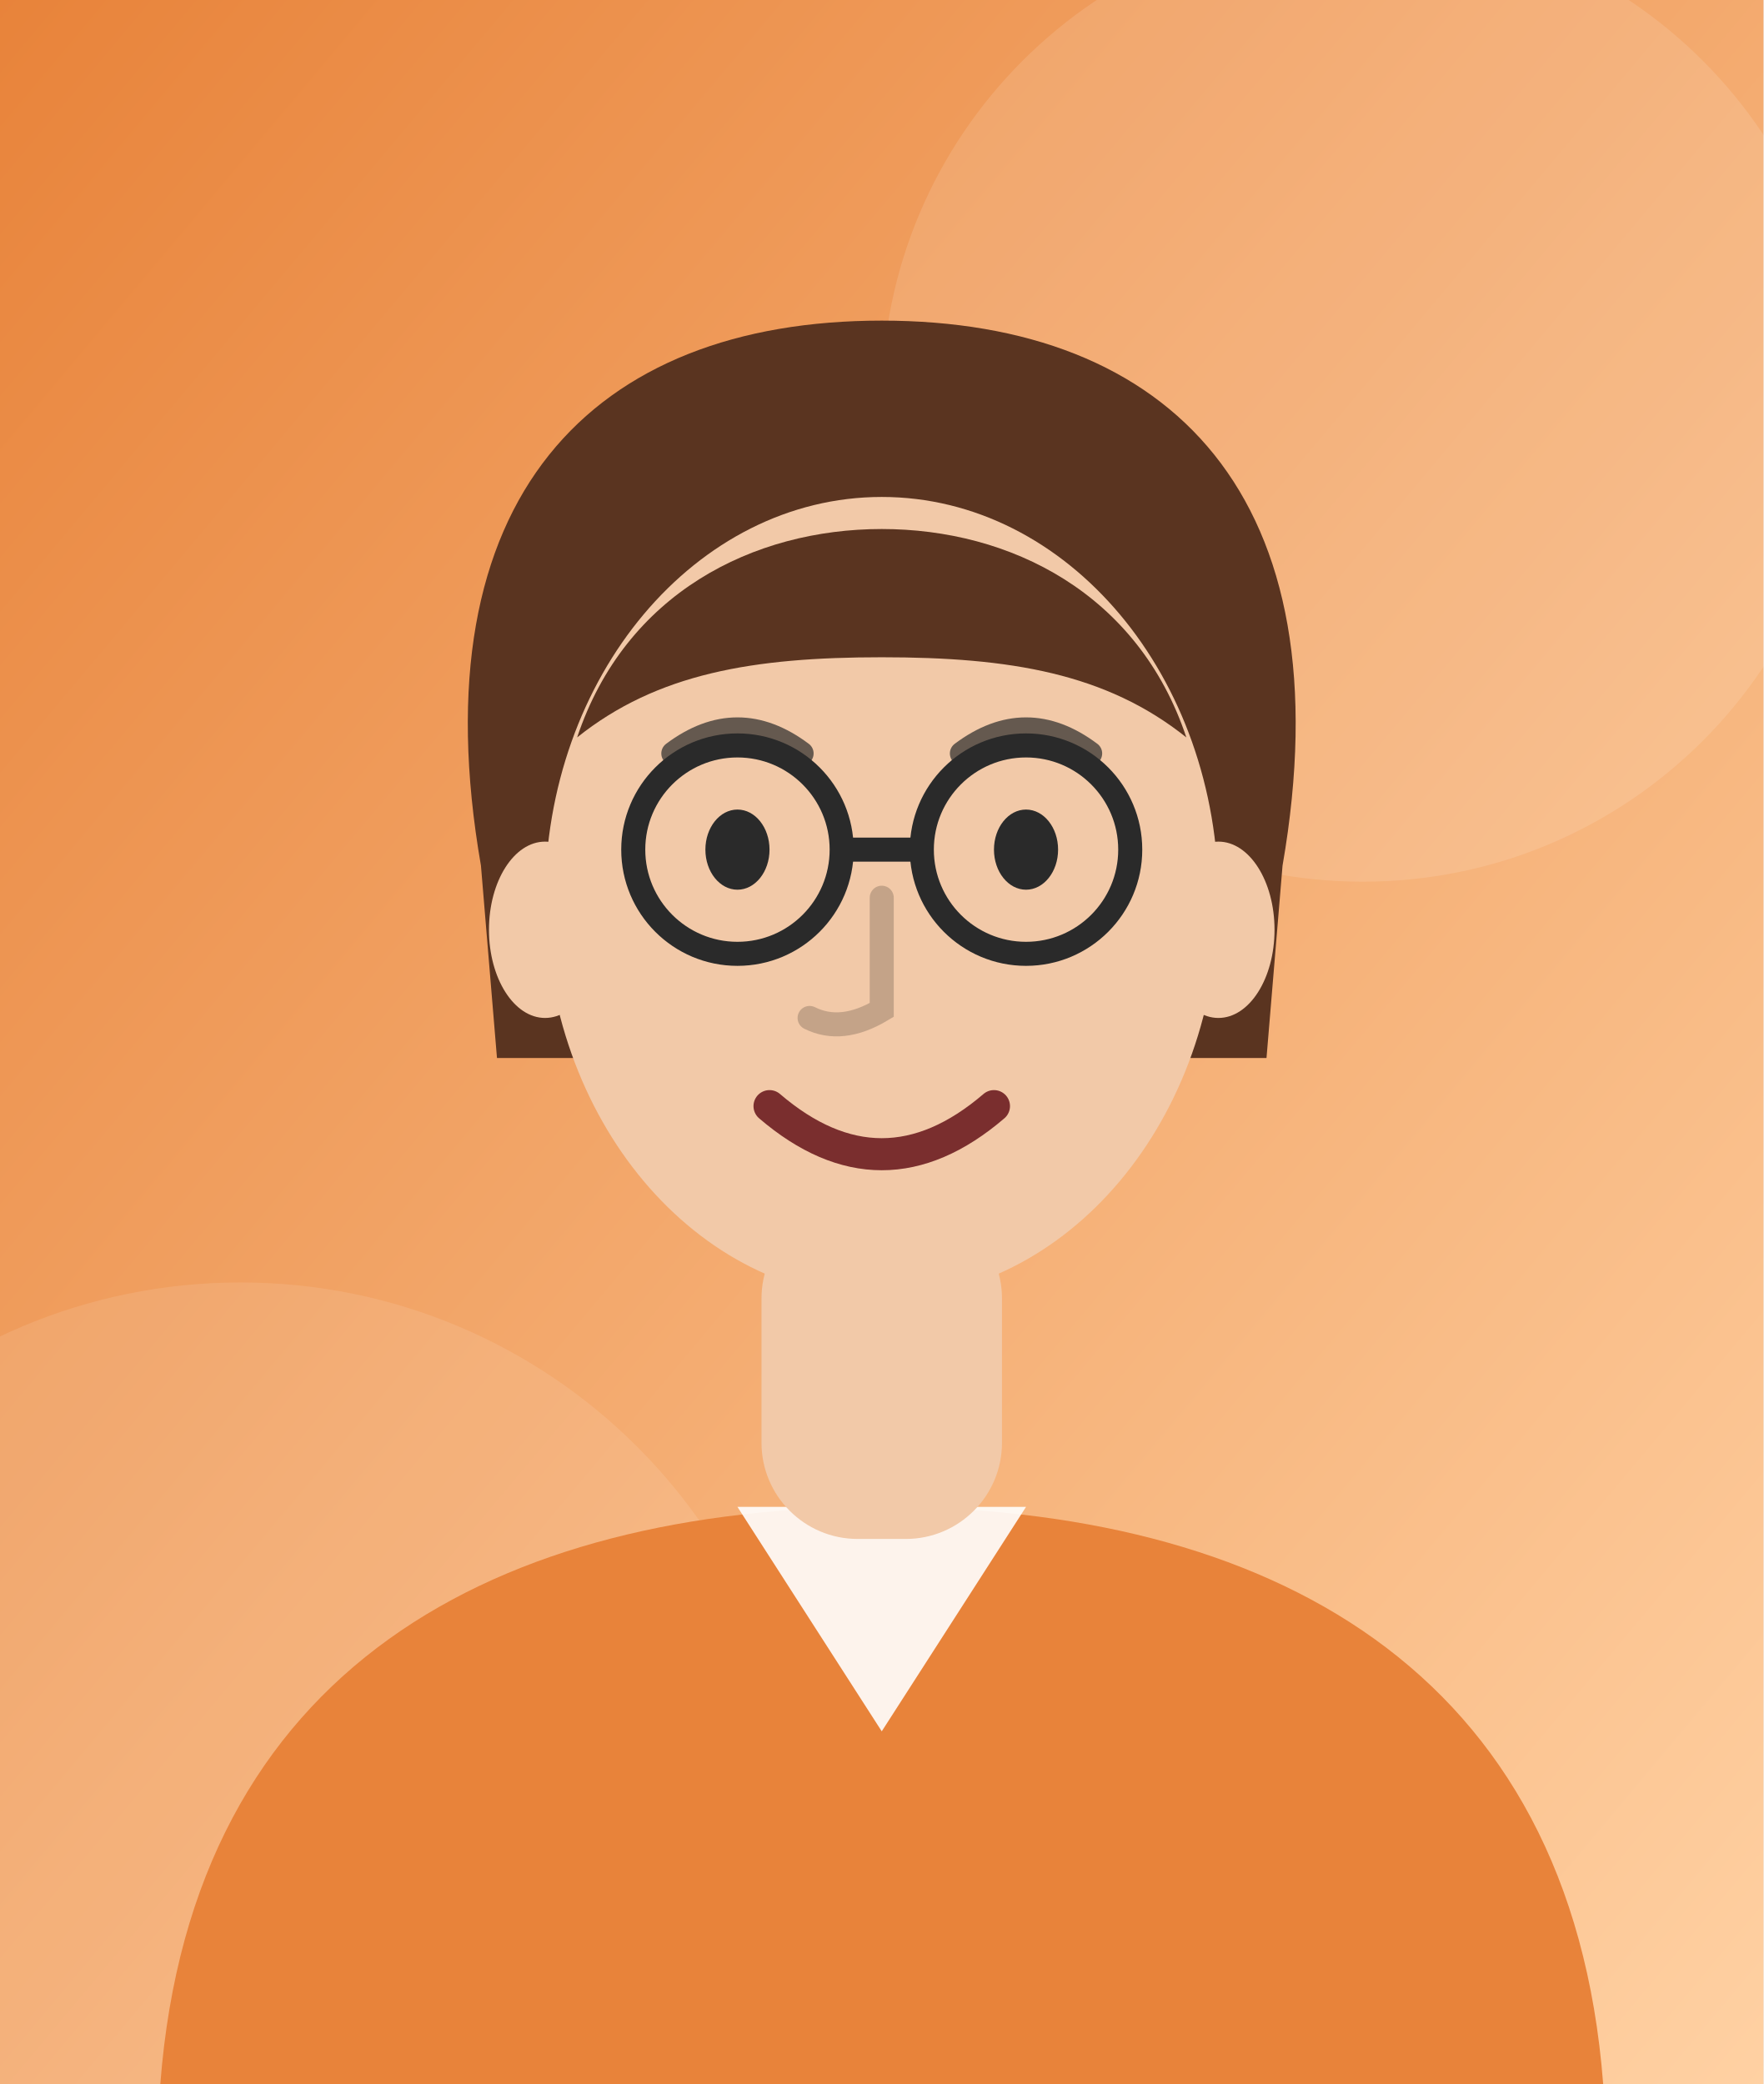
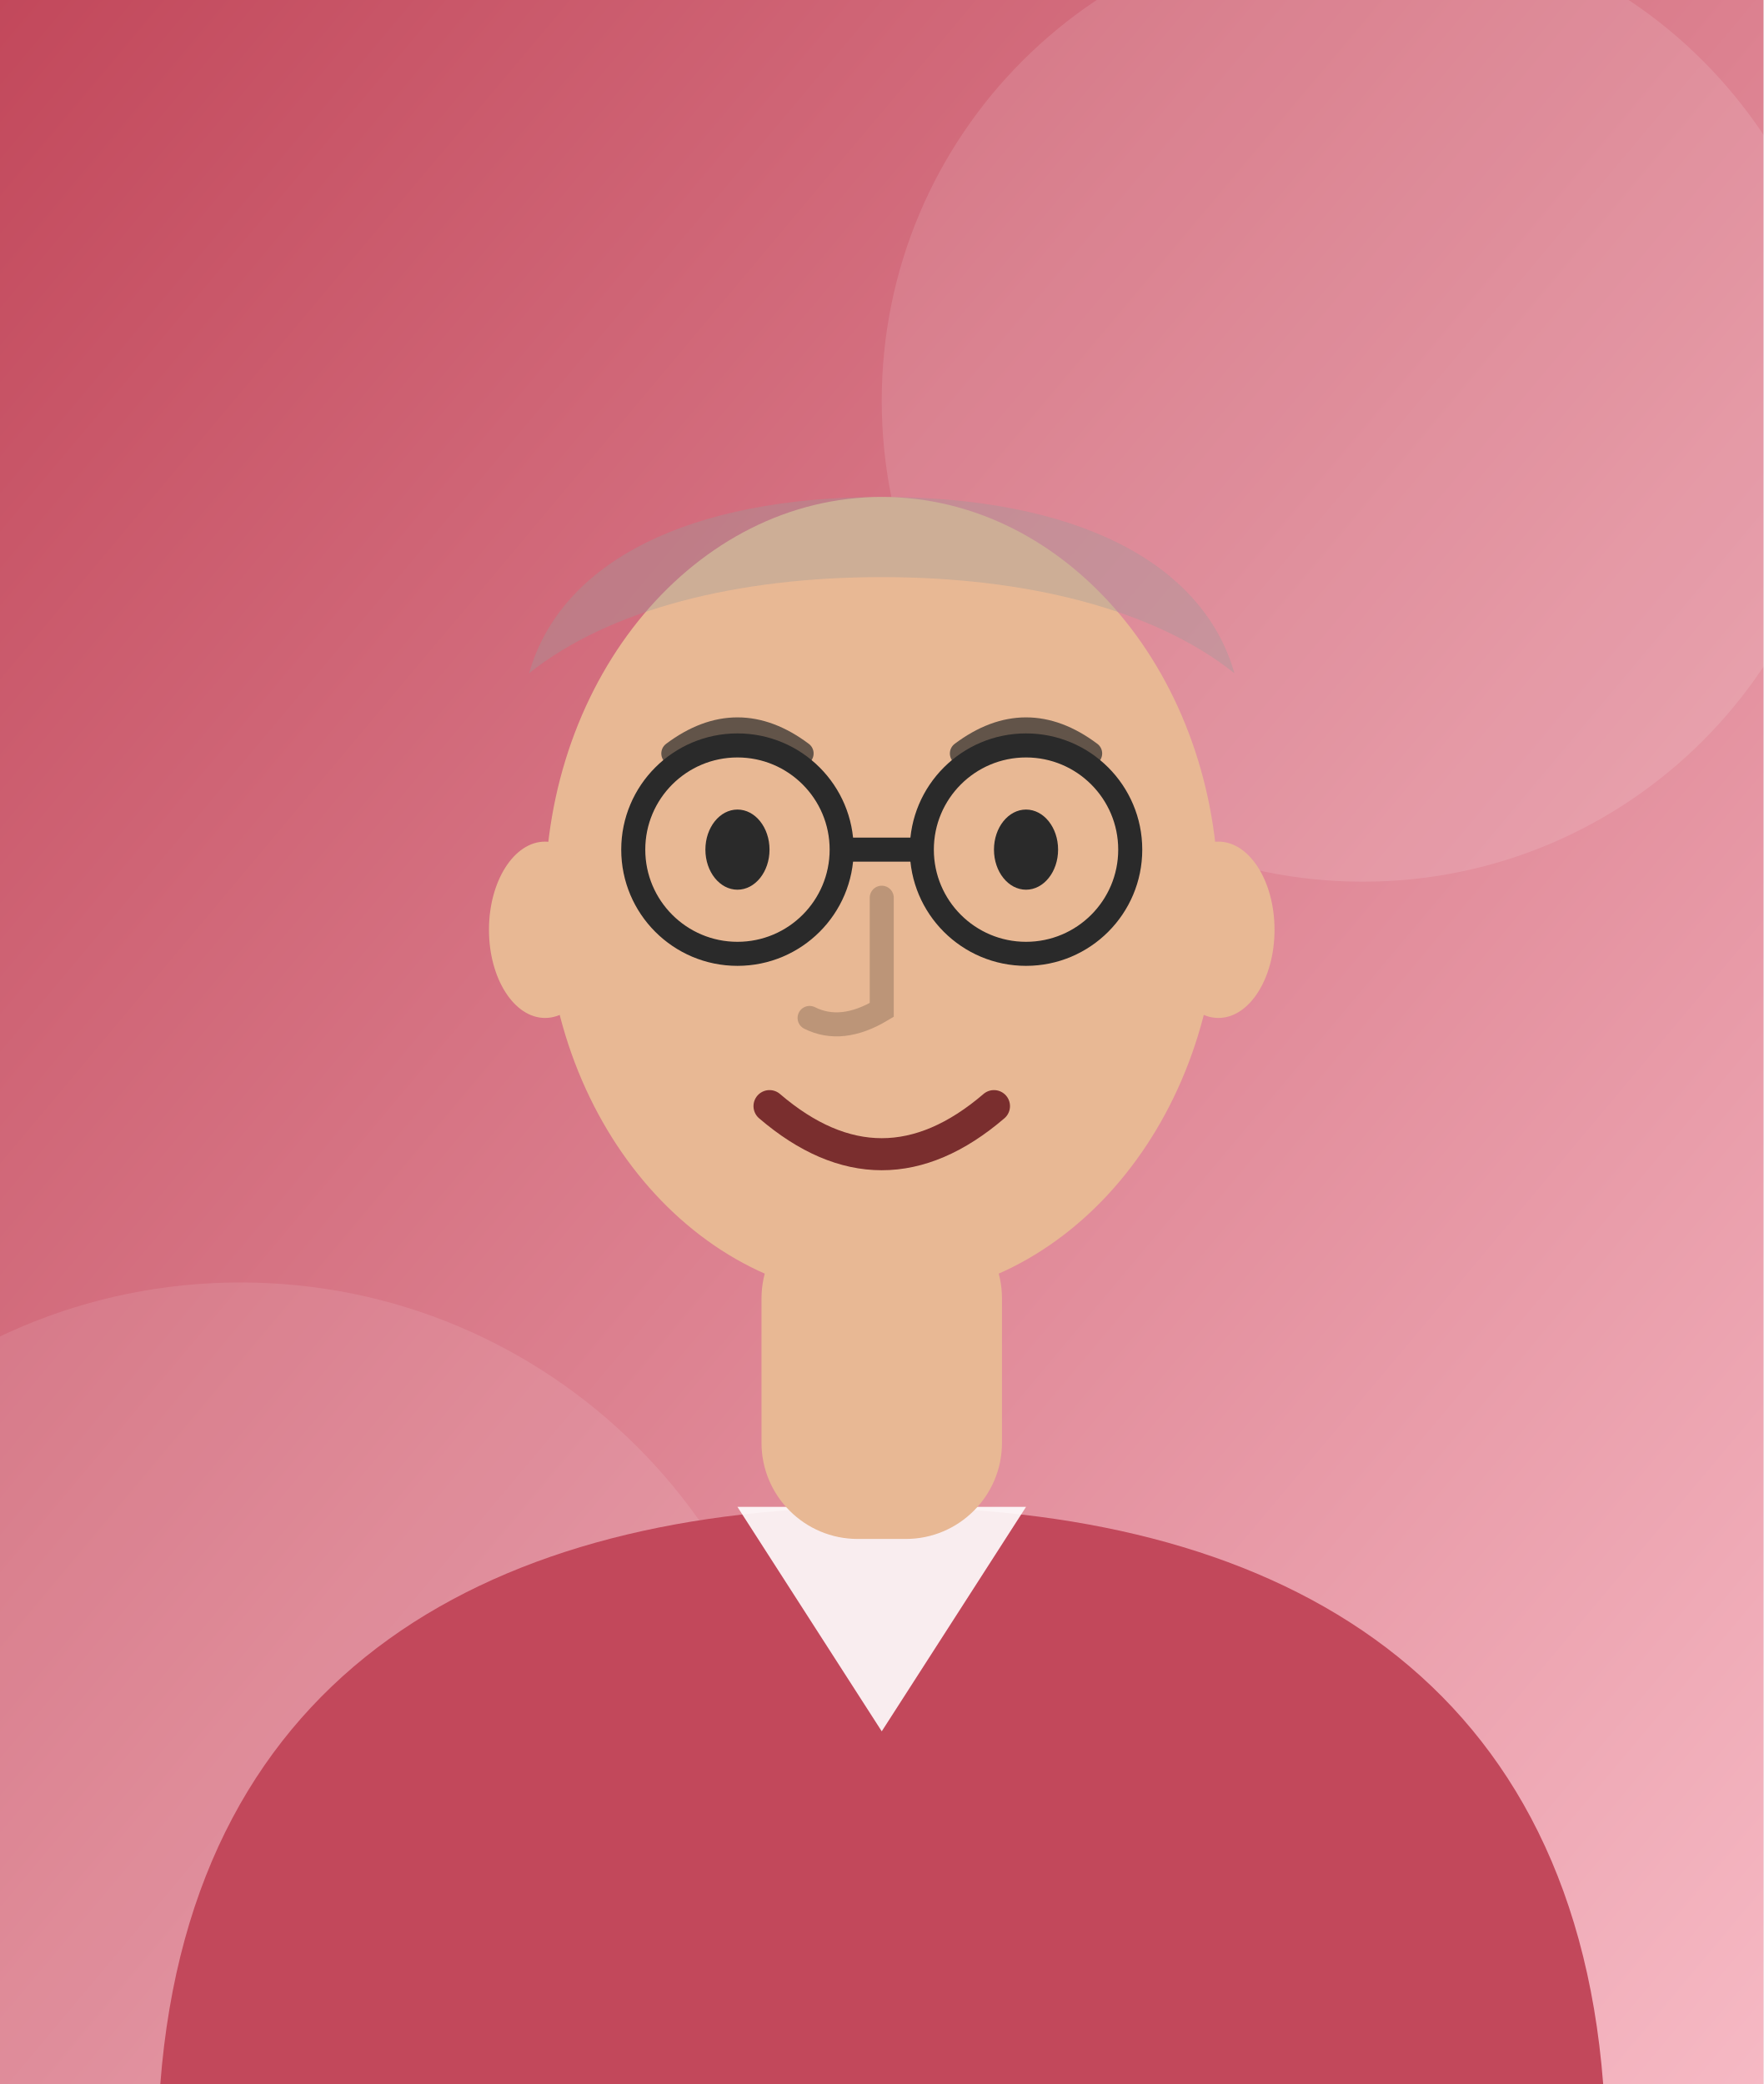
- <svg xmlns="http://www.w3.org/2000/svg" viewBox="0 0 220 260" role="img" aria-label="Platzhalter-Porträt Sabine Keller">
+ <svg xmlns="http://www.w3.org/2000/svg" viewBox="0 0 220 260" role="img" aria-label="Platzhalter-Porträt Rolf Pickenäcker">
  <defs>
    <linearGradient id="g" x1="0" y1="0" x2="1" y2="1">
-       <stop offset="0" stop-color="#e8833a" />
-       <stop offset="1" stop-color="#ffd1a3" />
+       <stop offset="0" stop-color="#c2485b" />
+       <stop offset="1" stop-color="#f6b9c4" />
    </linearGradient>
  </defs>
  <rect width="220" height="260" fill="url(#g)" />
  <circle cx="170" cy="50" r="60" fill="#fff" opacity=".12" />
  <circle cx="30" cy="230" r="70" fill="#fff" opacity=".10" />
-   <path d="M60 108c-8-46 14-68 50-68s58 22 50 68l-2 24h-18V92H80v40H62z" fill="#5a3420" />
-   <path d="M20 260c4-52 42-72 90-72s86 20 90 72z" fill="#e8833a" />
+   <path d="M20 260c4-52 42-72 90-72s86 20 90 72z" fill="#c2485b" />
  <path d="M92 188l18 28 18-28z" fill="#fff" opacity=".9" />
-   <rect x="95" y="150" width="30" height="42" rx="12" fill="#f2c9a8" />
-   <ellipse cx="110" cy="112" rx="42" ry="50" fill="#f2c9a8" />
-   <ellipse cx="68" cy="116" rx="7" ry="11" fill="#f2c9a8" />
-   <ellipse cx="152" cy="116" rx="7" ry="11" fill="#f2c9a8" />
-   <path d="M72 92c6-18 22-26 38-26s32 8 38 26c-10-8-22-10-38-10s-28 2-38 10z" fill="#5a3420" />
+   <rect x="95" y="150" width="30" height="42" rx="12" fill="#e8b894" />
+   <ellipse cx="110" cy="112" rx="42" ry="50" fill="#e8b894" />
+   <ellipse cx="68" cy="116" rx="7" ry="11" fill="#e8b894" />
+   <ellipse cx="152" cy="116" rx="7" ry="11" fill="#e8b894" />
+   <path d="M66 84c4-14 20-22 44-22s40 8 44 22c-10-8-26-12-44-12s-34 4-44 12z" fill="#9a9a9a" opacity=".35" />
  <ellipse cx="92" cy="106" rx="4" ry="5" fill="#2a2a2a" />
  <ellipse cx="128" cy="106" rx="4" ry="5" fill="#2a2a2a" />
  <path d="M84 94q8-6 16 0M120 94q8-6 16 0" stroke="#2a2a2a" stroke-width="3" fill="none" stroke-linecap="round" opacity=".7" />
  <g fill="none" stroke="#2a2a2a" stroke-width="3">
    <circle cx="92" cy="106" r="13" />
    <circle cx="128" cy="106" r="13" />
    <path d="M105 106h10" />
  </g>
  <path d="M110 112v14q-5 3-9 1" stroke="#00000030" stroke-width="3" fill="none" stroke-linecap="round" />
  <path d="M96 138q14 12 28 0" stroke="#7a2e2e" stroke-width="4" fill="none" stroke-linecap="round" />
</svg>
